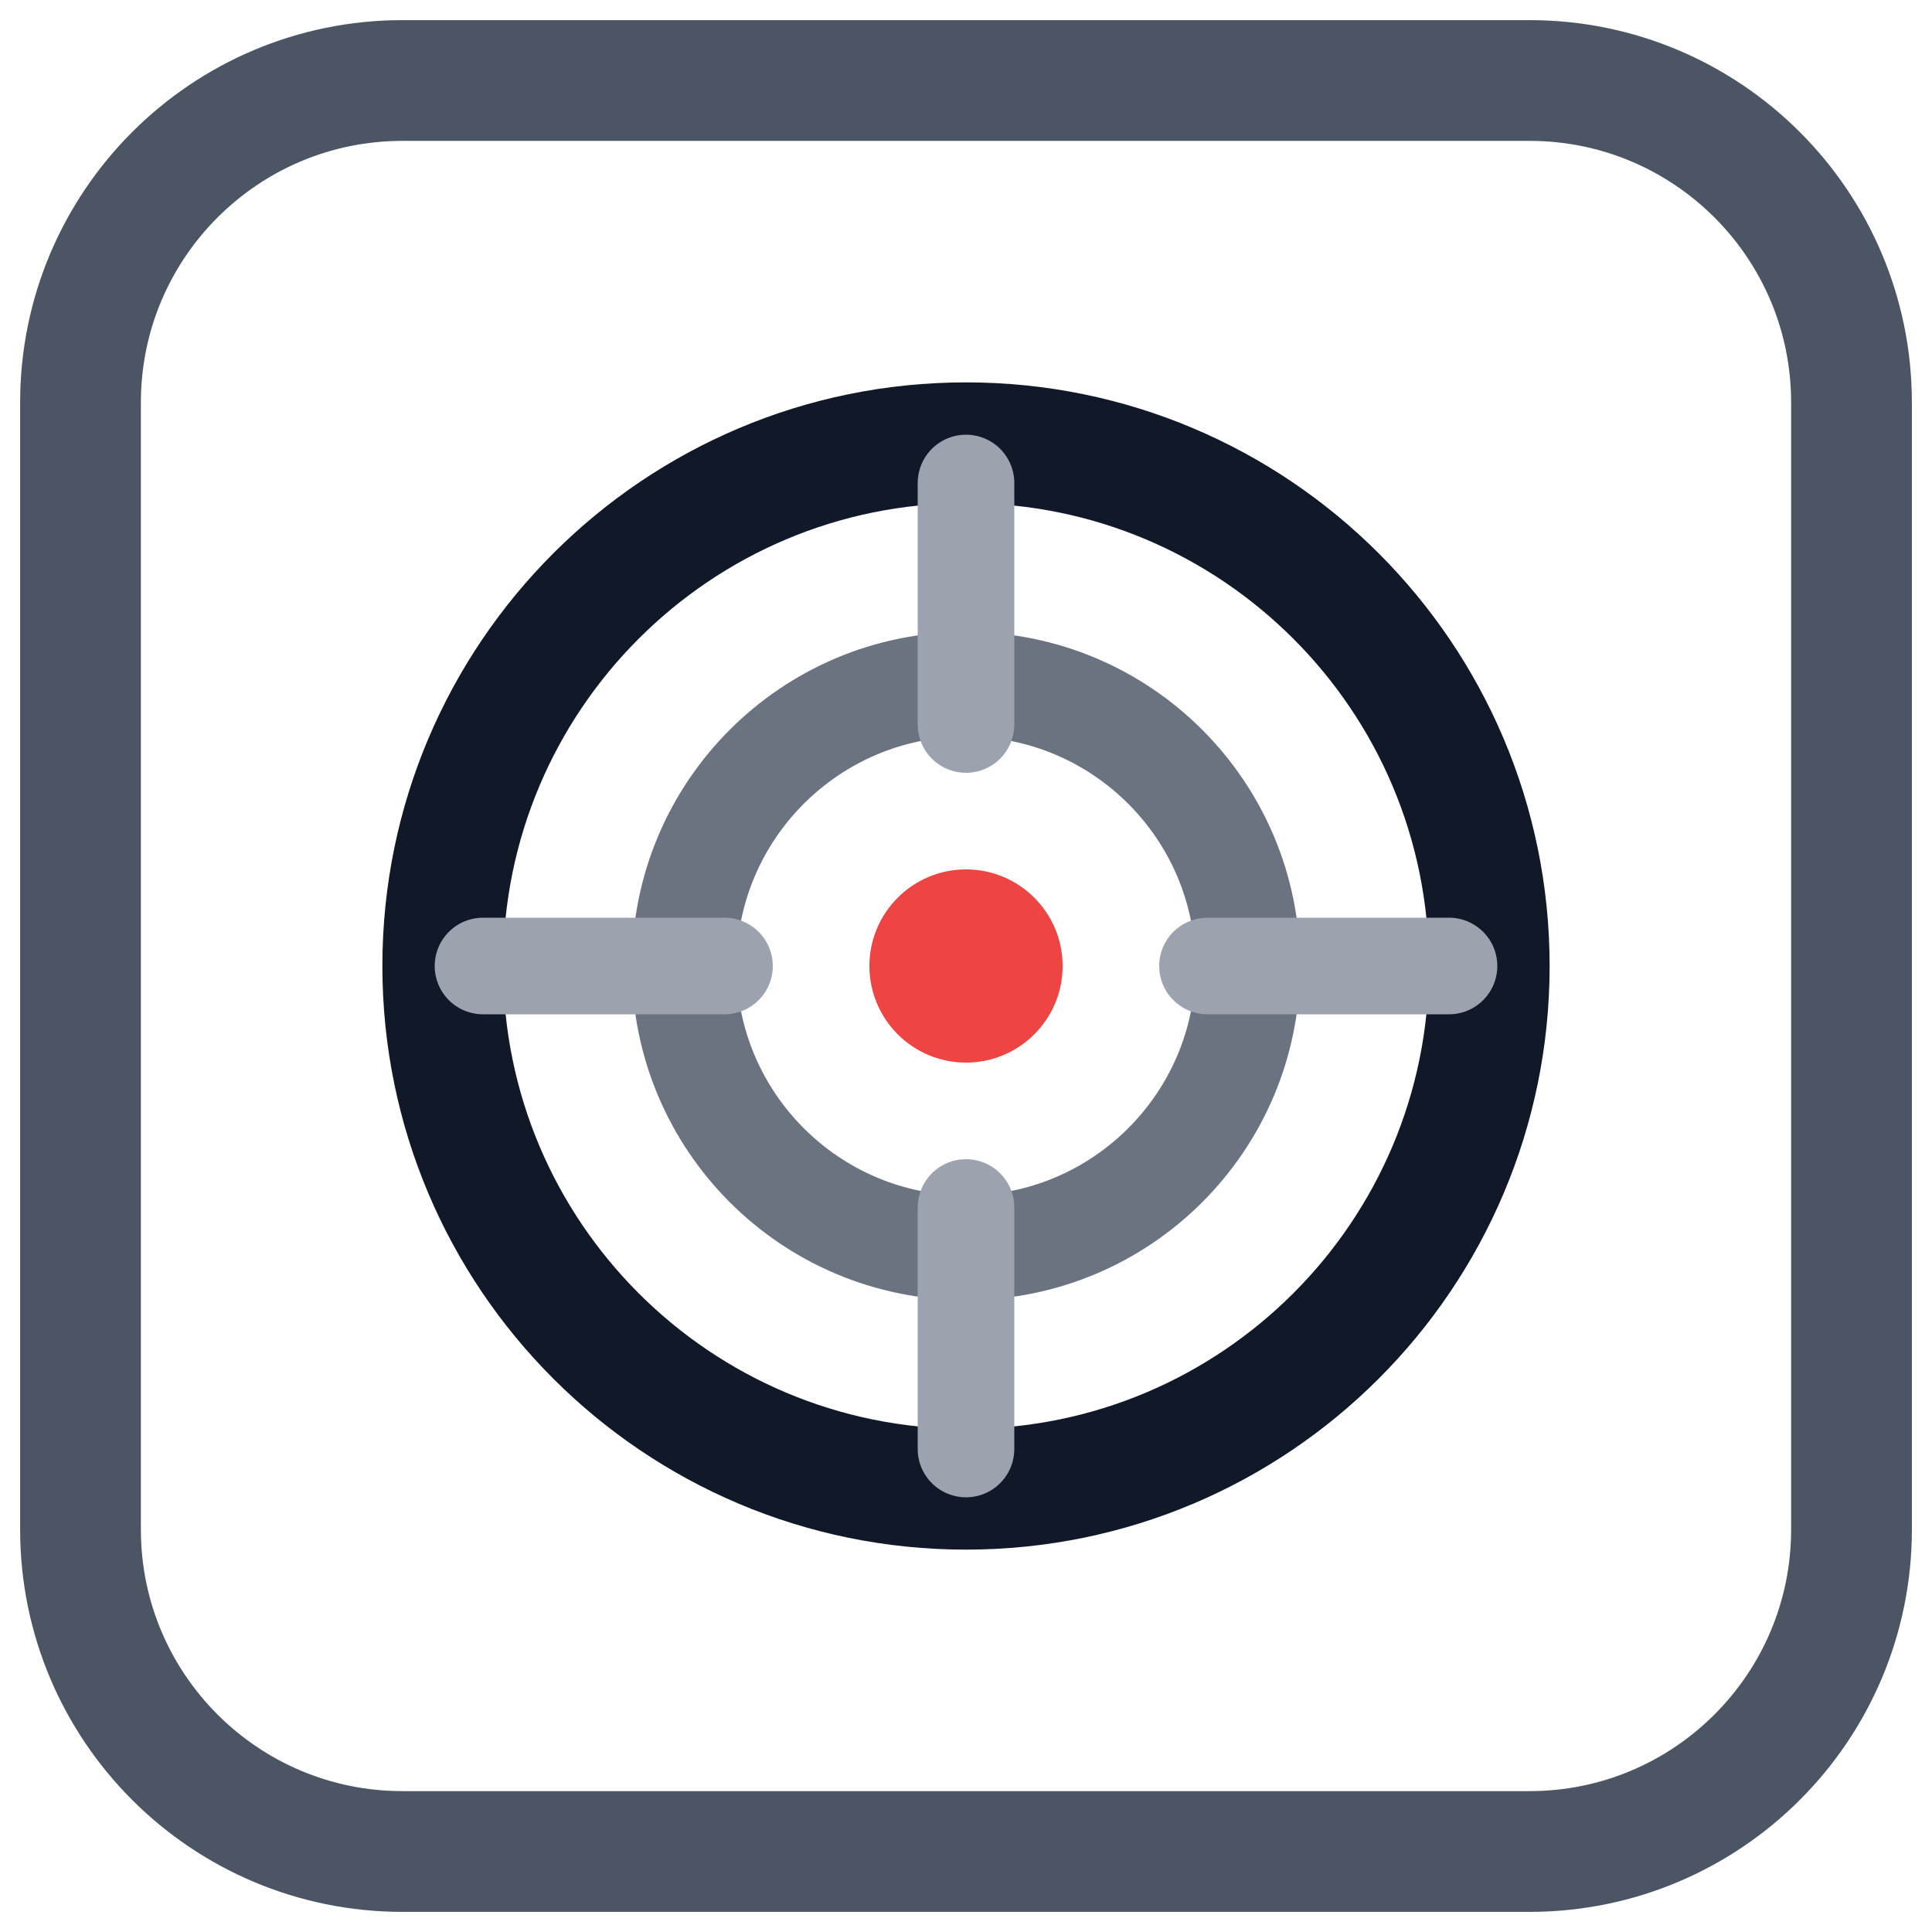
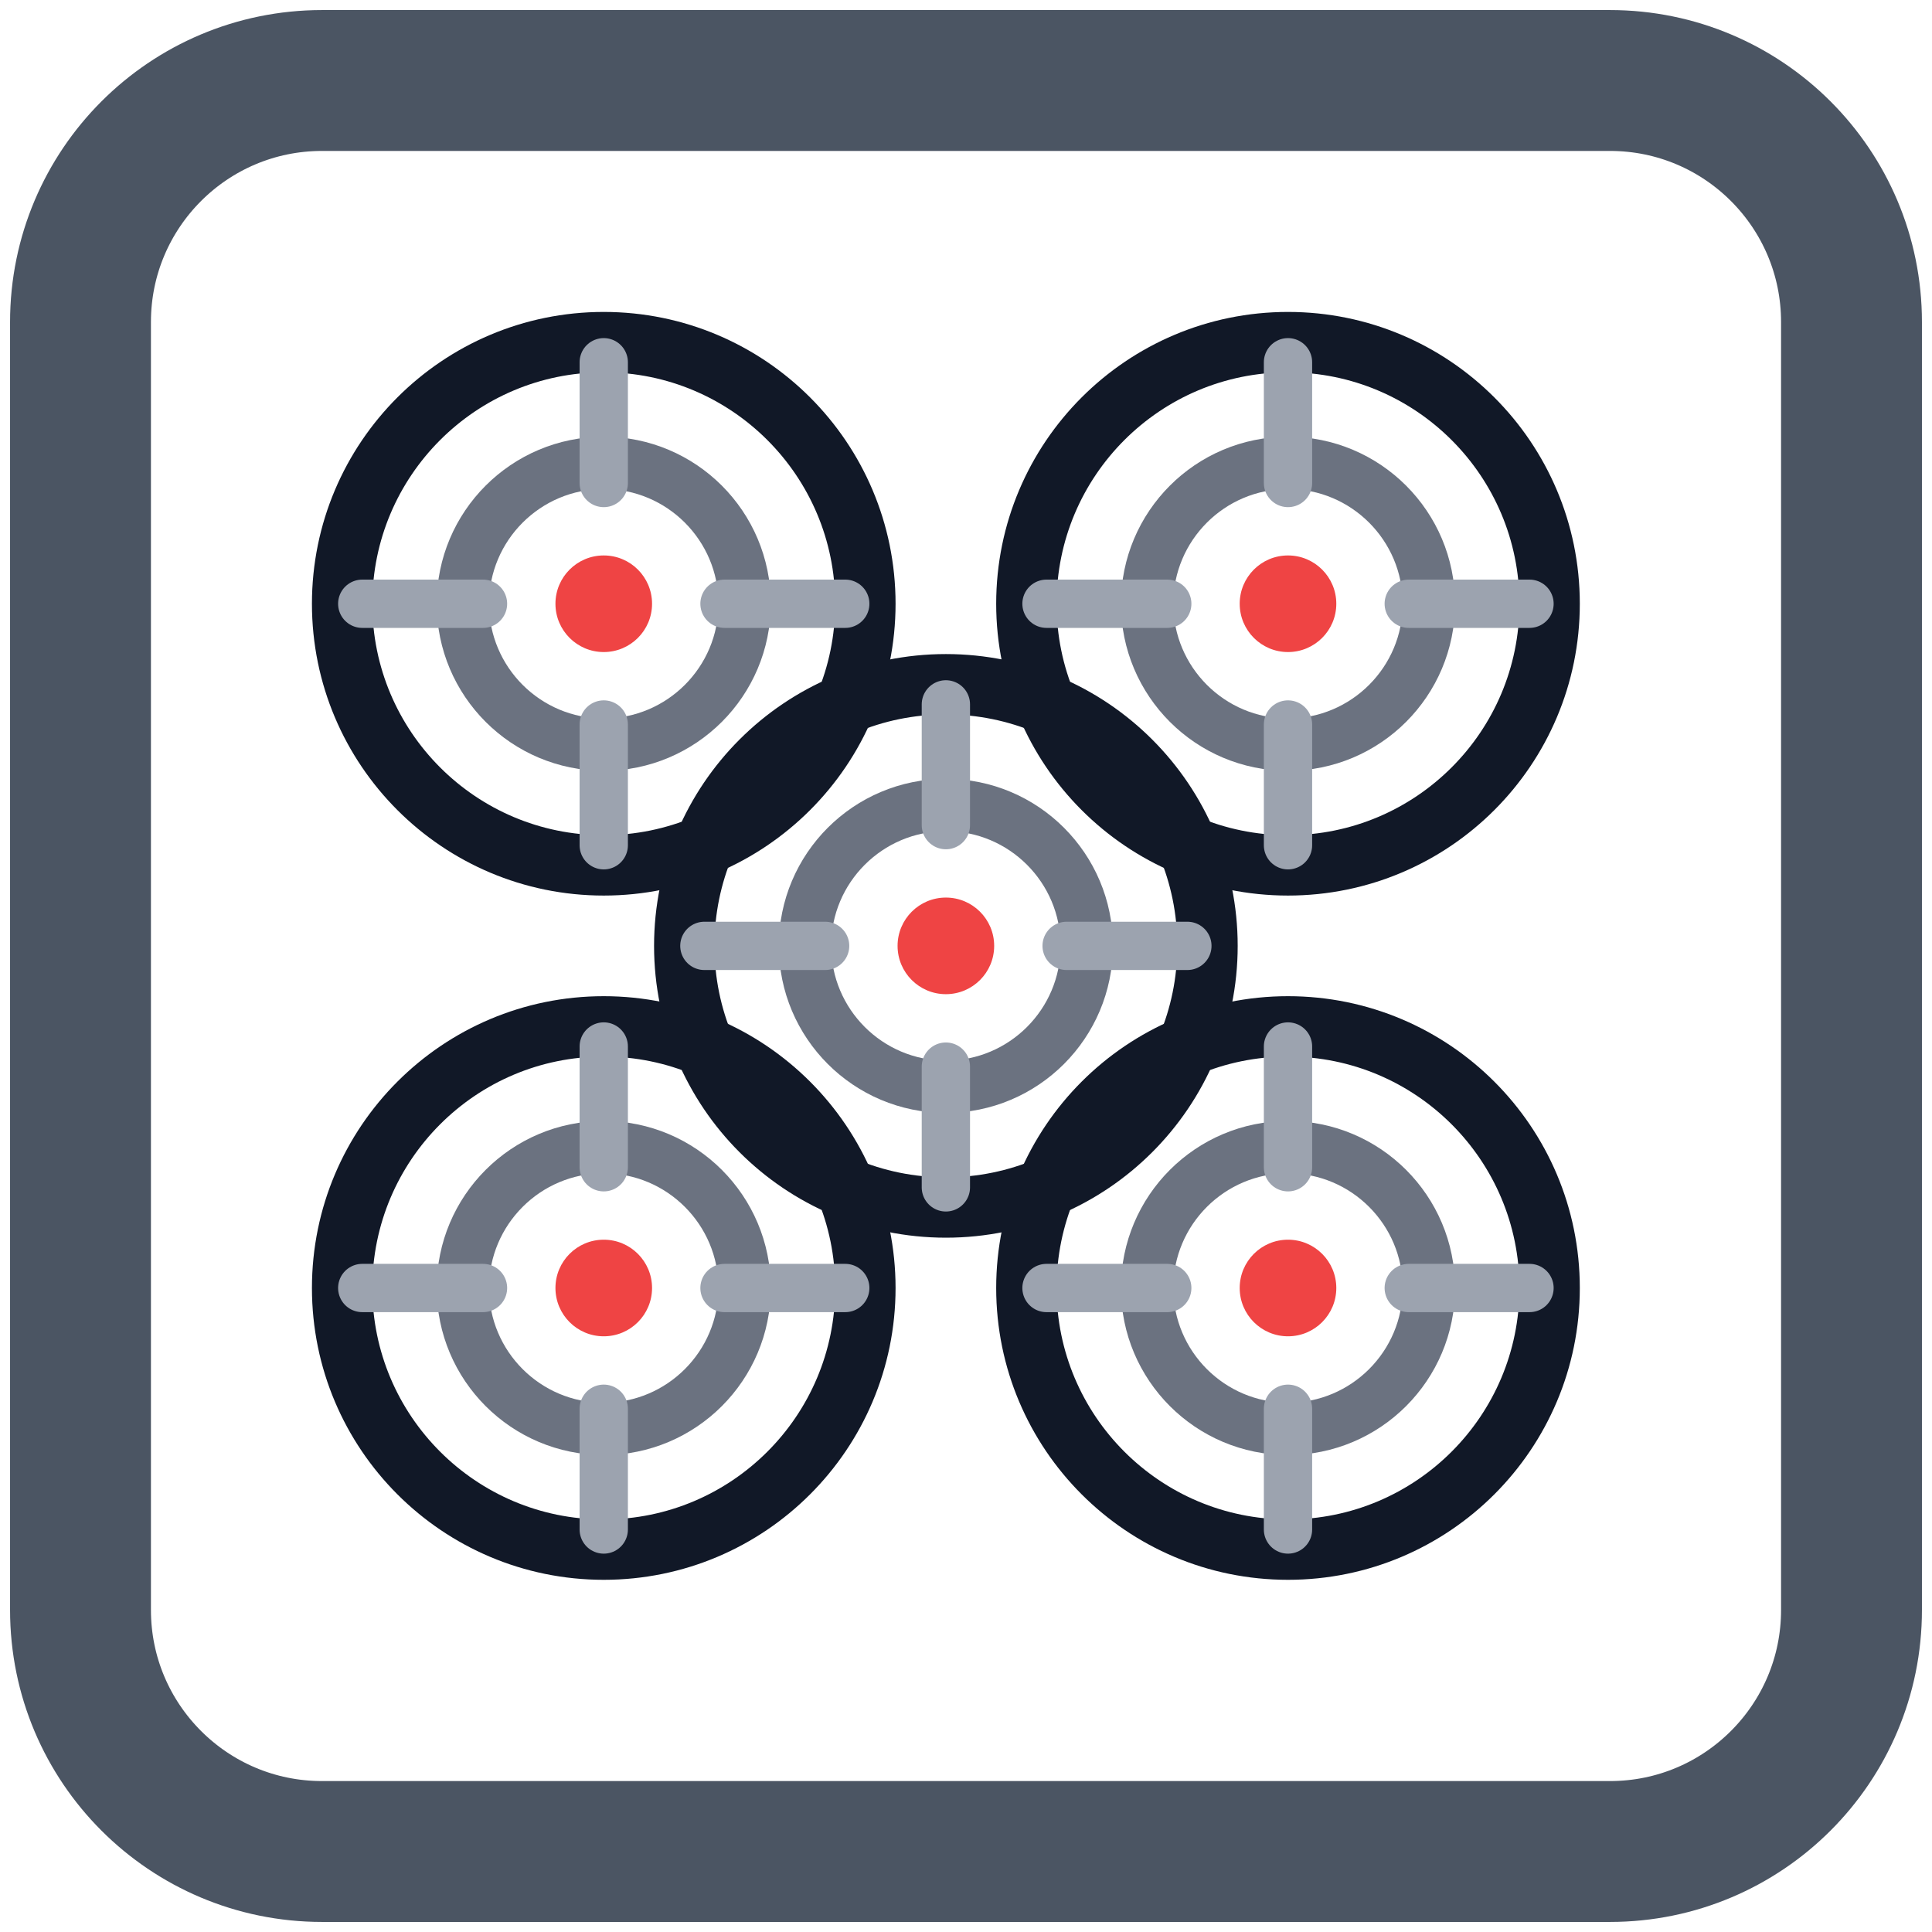
- <svg xmlns="http://www.w3.org/2000/svg" width="24" height="24" viewBox="0 0 24 24">
-   <rect x="1" y="1" width="22" height="22" rx="4" ry="4" fill="none" stroke="#4b5563" stroke-width="1.5" />
-   <circle cx="12" cy="12" r="6.5" fill="none" stroke="#111827" stroke-width="1.5" />
-   <circle cx="12" cy="12" r="3.5" fill="none" stroke="#6b7280" stroke-width="1.3" />
-   <line x1="12" y1="6" x2="12" y2="9" stroke="#9ca3af" stroke-width="1.2" stroke-linecap="round" />
-   <line x1="12" y1="15" x2="12" y2="18" stroke="#9ca3af" stroke-width="1.2" stroke-linecap="round" />
-   <line x1="6" y1="12" x2="9" y2="12" stroke="#9ca3af" stroke-width="1.2" stroke-linecap="round" />
-   <line x1="15" y1="12" x2="18" y2="12" stroke="#9ca3af" stroke-width="1.2" stroke-linecap="round" />
-   <circle cx="12" cy="12" r="1.2" fill="#ef4444" />
+ <svg xmlns="http://www.w3.org/2000/svg" width="24" height="24" viewBox="0 0 48 48">
+   <rect x="2" y="2" width="44" height="44" rx="6" ry="6" fill="none" stroke="#4b5563" stroke-width="3.5" />
+   <g transform="translate(3,3)">
+     <circle cx="12" cy="12" r="6.5" fill="none" stroke="#111827" stroke-width="1.5" />
+     <circle cx="12" cy="12" r="3.5" fill="none" stroke="#6b7280" stroke-width="1.3" />
+     <line x1="12" y1="6" x2="12" y2="9" stroke="#9ca3af" stroke-width="1.2" stroke-linecap="round" />
+     <line x1="12" y1="15" x2="12" y2="18" stroke="#9ca3af" stroke-width="1.2" stroke-linecap="round" />
+     <line x1="6" y1="12" x2="9" y2="12" stroke="#9ca3af" stroke-width="1.2" stroke-linecap="round" />
+     <line x1="15" y1="12" x2="18" y2="12" stroke="#9ca3af" stroke-width="1.2" stroke-linecap="round" />
+     <circle cx="12" cy="12" r="1.2" fill="#ef4444" />
+   </g>
+   <g transform="translate(20,3)">
+     <circle cx="12" cy="12" r="6.5" fill="none" stroke="#111827" stroke-width="1.5" />
+     <circle cx="12" cy="12" r="3.5" fill="none" stroke="#6b7280" stroke-width="1.3" />
+     <line x1="12" y1="6" x2="12" y2="9" stroke="#9ca3af" stroke-width="1.2" stroke-linecap="round" />
+     <line x1="12" y1="15" x2="12" y2="18" stroke="#9ca3af" stroke-width="1.2" stroke-linecap="round" />
+     <line x1="6" y1="12" x2="9" y2="12" stroke="#9ca3af" stroke-width="1.2" stroke-linecap="round" />
+     <line x1="15" y1="12" x2="18" y2="12" stroke="#9ca3af" stroke-width="1.2" stroke-linecap="round" />
+     <circle cx="12" cy="12" r="1.2" fill="#ef4444" />
+   </g>
+   <g transform="translate(3,20)">
+     <circle cx="12" cy="12" r="6.5" fill="none" stroke="#111827" stroke-width="1.5" />
+     <circle cx="12" cy="12" r="3.5" fill="none" stroke="#6b7280" stroke-width="1.3" />
+     <line x1="12" y1="6" x2="12" y2="9" stroke="#9ca3af" stroke-width="1.2" stroke-linecap="round" />
+     <line x1="12" y1="15" x2="12" y2="18" stroke="#9ca3af" stroke-width="1.2" stroke-linecap="round" />
+     <line x1="6" y1="12" x2="9" y2="12" stroke="#9ca3af" stroke-width="1.2" stroke-linecap="round" />
+     <line x1="15" y1="12" x2="18" y2="12" stroke="#9ca3af" stroke-width="1.2" stroke-linecap="round" />
+     <circle cx="12" cy="12" r="1.2" fill="#ef4444" />
+   </g>
+   <g transform="translate(20,20)">
+     <circle cx="12" cy="12" r="6.5" fill="none" stroke="#111827" stroke-width="1.5" />
+     <circle cx="12" cy="12" r="3.5" fill="none" stroke="#6b7280" stroke-width="1.3" />
+     <line x1="12" y1="6" x2="12" y2="9" stroke="#9ca3af" stroke-width="1.2" stroke-linecap="round" />
+     <line x1="12" y1="15" x2="12" y2="18" stroke="#9ca3af" stroke-width="1.2" stroke-linecap="round" />
+     <line x1="6" y1="12" x2="9" y2="12" stroke="#9ca3af" stroke-width="1.2" stroke-linecap="round" />
+     <line x1="15" y1="12" x2="18" y2="12" stroke="#9ca3af" stroke-width="1.2" stroke-linecap="round" />
+     <circle cx="12" cy="12" r="1.2" fill="#ef4444" />
+   </g>
+   <g transform="translate(11.5,11.5)">
+     <circle cx="12" cy="12" r="6.5" fill="none" stroke="#111827" stroke-width="1.5" />
+     <circle cx="12" cy="12" r="3.5" fill="none" stroke="#6b7280" stroke-width="1.3" />
+     <line x1="12" y1="6" x2="12" y2="9" stroke="#9ca3af" stroke-width="1.2" stroke-linecap="round" />
+     <line x1="12" y1="15" x2="12" y2="18" stroke="#9ca3af" stroke-width="1.2" stroke-linecap="round" />
+     <line x1="6" y1="12" x2="9" y2="12" stroke="#9ca3af" stroke-width="1.2" stroke-linecap="round" />
+     <line x1="15" y1="12" x2="18" y2="12" stroke="#9ca3af" stroke-width="1.2" stroke-linecap="round" />
+     <circle cx="12" cy="12" r="1.2" fill="#ef4444" />
+   </g>
</svg>
